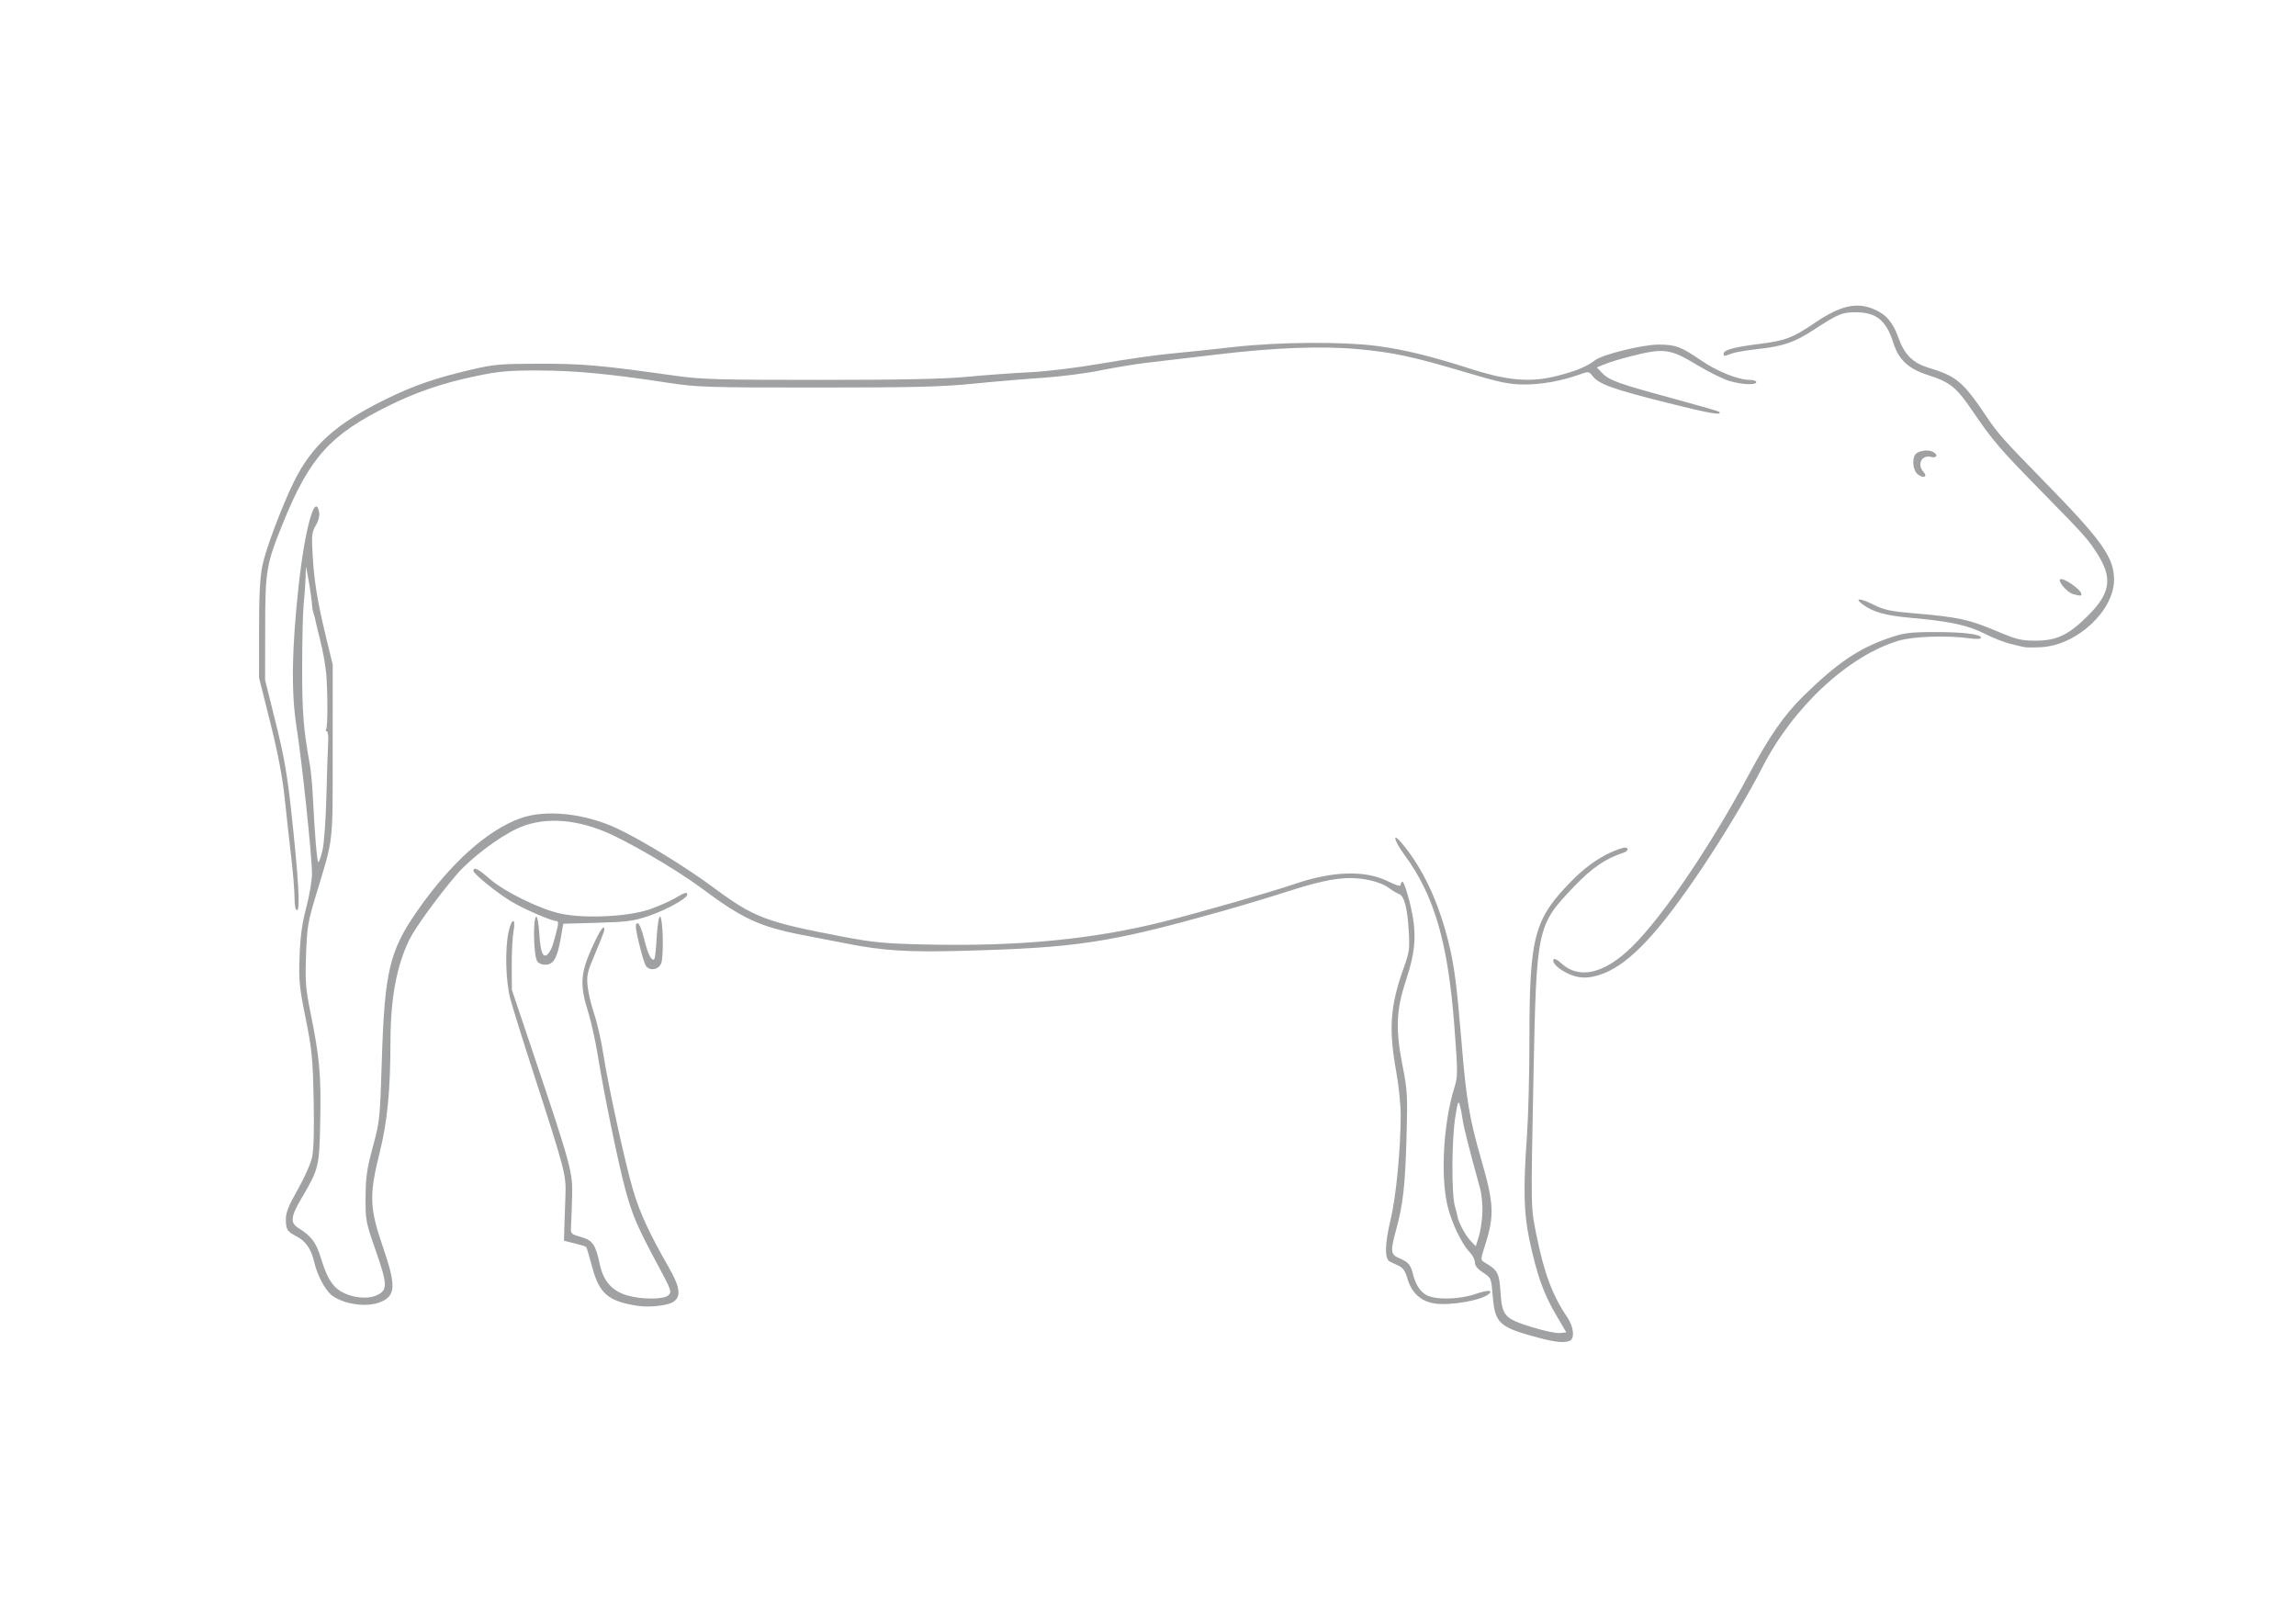
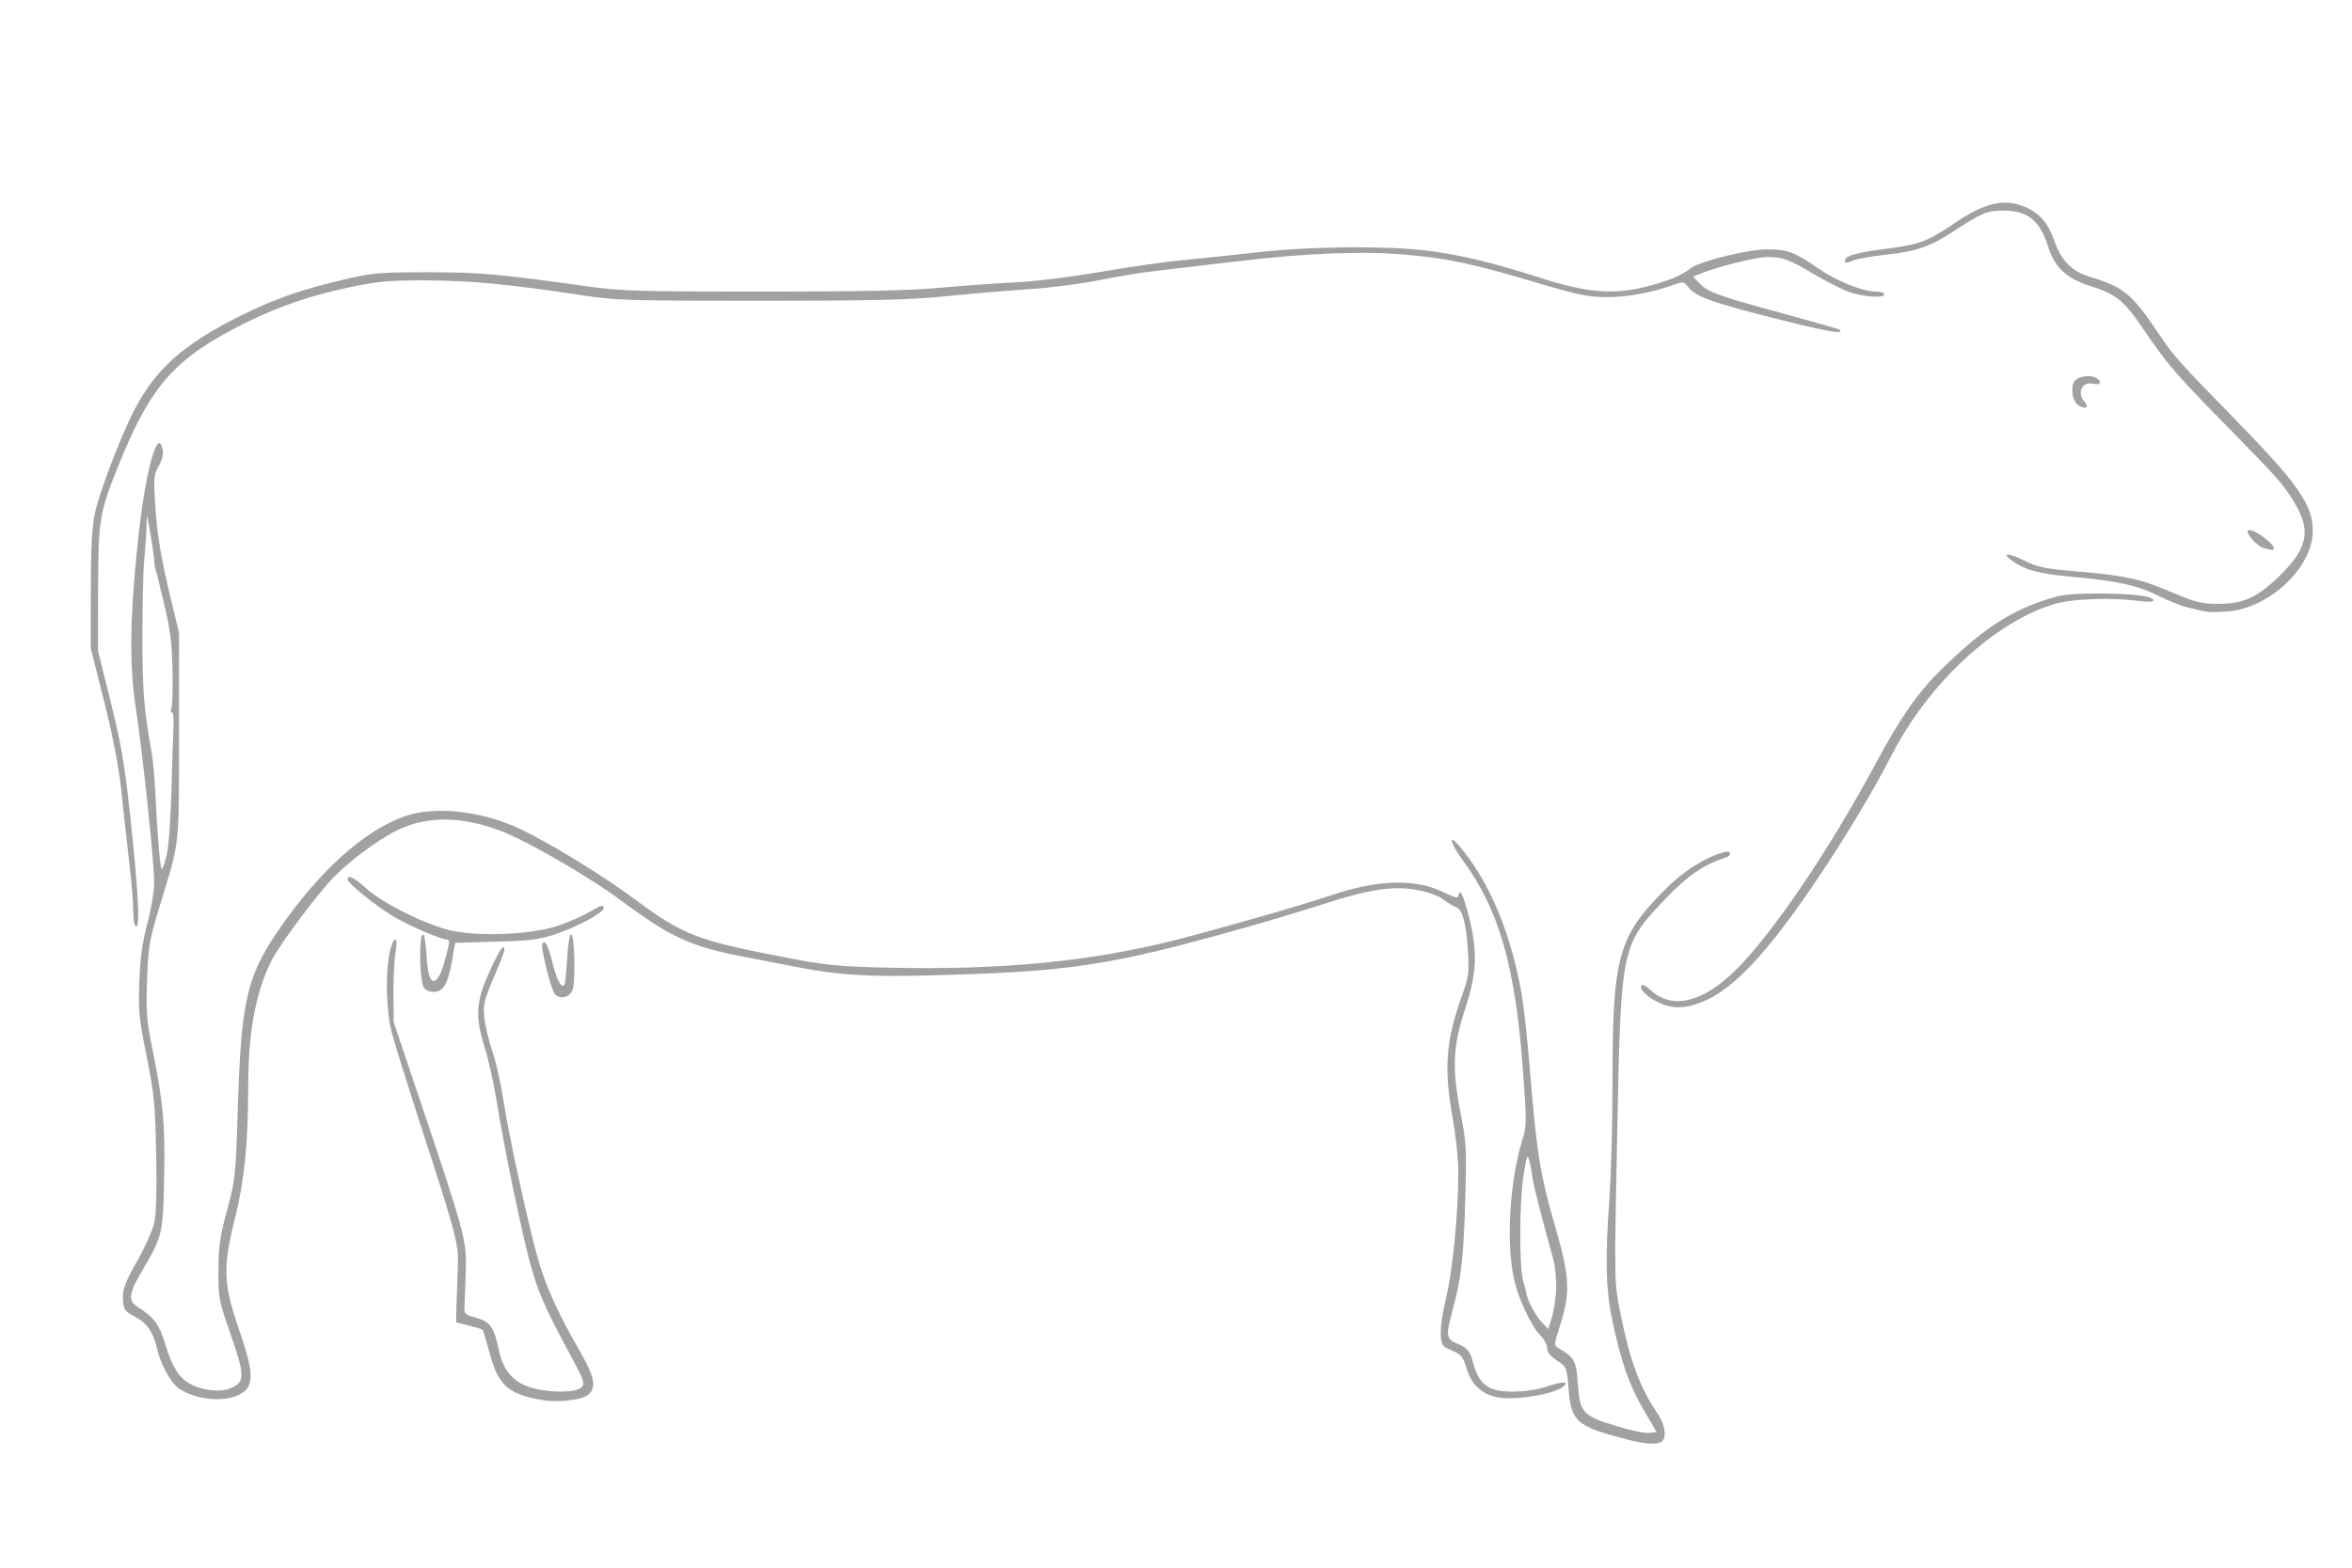
- <svg xmlns="http://www.w3.org/2000/svg" width="1052.362" height="744.094" id="svg2" version="1.1">
+ <svg xmlns="http://www.w3.org/2000/svg" width="150" height="100" id="svg2" version="1.1">
  <defs id="defs4" />
-   <g id="layer1" transform="translate(0,-308.2677)">
-     <path style="fill:#a0a1a2;fill-opacity:1" d="m 705.5,921.4 c -18.358,-4.858 -20.262,-6.565 -21.301,-19.087 -0.694,-8.374 -0.728,-8.456 -4.449,-10.861 -2.534,-1.638 -3.75,-3.166 -3.75,-4.711 0,-1.258 -1.091,-3.378 -2.425,-4.712 -3.557,-3.557 -8.38,-13.7 -10.156,-21.358 -3.232,-13.935 -1.79,-38.099 3.228,-54.116 1.551,-4.949 1.55,-6.804 -0.005,-27.5 -2.912,-38.745 -9.188,-60.406 -22.885,-78.984 -4.984,-6.76 -5.843,-10.926 -1.075,-5.209 9.447,11.326 16.609,26.539 21.185,45 2.74,11.053 3.796,19.202 6.143,47.381 2.092,25.119 3.625,34.163 8.843,52.164 5.91,20.389 6.171,25.893 1.866,39.35 -2.149,6.719 -2.157,6.923 -0.318,8 6.052,3.543 6.733,4.791 7.325,13.422 0.767,11.191 1.79,12.352 14.304,16.24 5.443,1.691 11.244,2.933 12.89,2.759 l 2.992,-0.316 -4.977,-8.5 c -5.507,-9.406 -8.609,-18.23 -11.951,-34 -2.574,-12.145 -2.843,-23.486 -1.126,-47.483 0.629,-8.791 1.145,-28.366 1.146,-43.5 0.005,-48.407 2.014,-55.886 19.864,-73.936 7.17,-7.25 15.288,-12.422 22.883,-14.577 2.664,-0.756 3.141,1.27 0.5,2.126 -8.385,2.718 -14.57,6.953 -22.89,15.673 -16.957,17.772 -17.121,18.542 -18.49,86.697 -1.228,61.157 -1.247,60.079 1.265,72.5 3.638,17.984 7.393,28.026 14.262,38.134 2.948,4.339 3.468,9.82 1.021,10.759 -2.58,0.99 -6.495,0.609 -13.918,-1.356 z m -26.061,-57.037 c 0.176,-3.575 -0.3,-8.75 -1.059,-11.5 -4.892,-17.734 -7.612,-28.462 -7.995,-31.532 -0.243,-1.943 -0.802,-4.868 -1.244,-6.5 -0.69,-2.551 -0.991,-1.773 -2.142,5.532 -1.626,10.314 -1.738,34.985 -0.184,40.5 0.62,2.2 1.16,4.329 1.199,4.732 0.231,2.341 3.544,8.664 5.786,11.039 l 2.614,2.771 1.352,-4.271 c 0.744,-2.349 1.496,-7.196 1.672,-10.771 z M 292.5,906.721 c -13.743,-2.08 -17.787,-5.519 -21.105,-17.941 -1.274,-4.769 -2.505,-8.861 -2.737,-9.093 -0.232,-0.232 -2.612,-0.962 -5.29,-1.623 l -4.868,-1.201 0.176,-6.5 c 0.097,-3.575 0.32,-10.1 0.496,-14.5 0.365,-9.109 -0.231,-11.375 -14.87,-56.5 -4.728,-14.575 -9.423,-29.65 -10.432,-33.5 -2.088,-7.964 -2.467,-22.617 -0.787,-30.451 1.413,-6.587 3.473,-6.858 2.281,-0.299 -0.475,2.612 -0.838,9.7 -0.807,15.75 l 0.057,11 9.587,28.5 c 17.649,52.468 18.341,55.019 18.026,66.5 -0.151,5.5 -0.376,11.555 -0.5,13.455 -0.217,3.321 -0.042,3.507 4.529,4.81 5.418,1.544 6.697,3.395 8.666,12.549 1.647,7.658 5.572,12.162 12.354,14.176 6.899,2.049 17.089,2.003 19.179,-0.086 1.463,-1.463 1.116,-2.493 -4.129,-12.25 -10.319,-19.198 -12.423,-24.057 -15.778,-36.43 -3.135,-11.563 -9.848,-44.226 -12.48,-60.723 -1.097,-6.875 -3.136,-16.095 -4.531,-20.488 -3.815,-12.013 -3.483,-17.655 1.714,-29.125 3.822,-8.436 5.75,-11.245 5.75,-8.378 0,0.555 -1.856,5.354 -4.125,10.665 -3.704,8.671 -4.065,10.225 -3.534,15.241 0.325,3.072 1.684,8.786 3.019,12.698 1.335,3.912 3.186,12.012 4.114,18 2.31,14.911 9.885,49.63 13.61,62.386 3.049,10.439 7.558,20.237 16.327,35.478 5.342,9.285 5.924,13.603 2.166,16.065 -2.524,1.654 -10.903,2.601 -16.077,1.817 z m -134.331,-1.844 c -2.382,-0.743 -5.241,-2.175 -6.354,-3.182 -3.119,-2.822 -6.466,-9.289 -7.8,-15.071 -1.401,-6.072 -3.902,-9.641 -8.353,-11.921 -4.074,-2.087 -4.628,-3.014 -4.646,-7.776 -0.011,-2.949 1.352,-6.331 5.444,-13.5 3.003,-5.261 5.972,-11.96 6.598,-14.887 0.738,-3.451 0.983,-12.769 0.696,-26.5 -0.394,-18.846 -0.798,-22.94 -3.677,-37.178 -2.907,-14.382 -3.187,-17.264 -2.763,-28.5 0.344,-9.119 1.177,-15.141 3.078,-22.262 1.434,-5.369 2.606,-12.344 2.604,-15.5 -0.003,-7.959 -4.532,-50.904 -7.09,-67.237 -2.498,-15.952 -2.189,-35.827 1.012,-65 2.85,-25.972 7.554,-42.76 9.35,-33.366 0.311,1.628 -0.274,3.952 -1.531,6.083 -1.832,3.104 -1.972,4.515 -1.405,14.116 0.706,11.95 2.264,21.284 6.369,38.167 l 2.797,11.5 -0.014,39.5 c -0.015,43.606 0.479,39.276 -7.474,65.5 -3.898,12.855 -4.286,15.145 -4.736,28 -0.43,12.275 -0.178,15.54 2.049,26.5 4.138,20.367 4.887,28.612 4.468,49.237 -0.435,21.459 -0.617,22.219 -8.482,35.595 -5.082,8.643 -5.399,11.447 -1.562,13.826 5.965,3.699 8.176,6.638 10.336,13.743 2.726,8.966 5.112,12.927 9.265,15.377 4.766,2.812 11.727,3.632 15.929,1.877 5.478,-2.289 5.478,-4.757 7.2e-4,-20.454 -4.622,-13.246 -4.779,-14.068 -4.715,-24.702 0.055,-9.16 0.611,-13.007 3.325,-23 3.152,-11.605 3.287,-12.906 4.113,-39.5 1.267,-40.821 3.506,-50.318 16.144,-68.5 15.314,-22.031 32.304,-37.276 47.549,-42.666 11.488,-4.061 29.099,-2.223 43.807,4.572 11.148,5.151 31.624,17.672 44.496,27.211 18.565,13.757 23.95,15.809 59.019,22.486 14.272,2.718 19.362,3.204 37.981,3.63 42.938,0.983 77.24,-2.337 110,-10.648 16.508,-4.188 49.06,-13.538 59,-16.946 17.853,-6.122 32.647,-6.576 43.25,-1.327 4.023,1.991 5.75,2.447 5.75,1.517 0,-0.731 0.4,-1.329 0.888,-1.329 0.488,0 1.927,4.162 3.197,9.25 3.407,13.651 3.045,21.615 -1.628,35.809 -4.598,13.965 -4.911,22.495 -1.466,39.941 2.079,10.53 2.22,13.272 1.674,32.5 -0.623,21.945 -1.575,30.339 -4.757,41.98 -2.712,9.921 -2.555,11.352 1.422,13.013 4.036,1.686 5.288,3.095 6.23,7.012 1.225,5.088 3.349,8.396 6.407,9.977 4.242,2.194 14.843,1.939 22.181,-0.533 5.742,-1.934 8.372,-1.964 6.285,-0.07 -3.1,2.812 -16.814,5.328 -24.27,4.451 -6.646,-0.781 -11.197,-4.806 -13.093,-11.58 -0.904,-3.23 -2.021,-4.869 -3.918,-5.75 -1.459,-0.678 -3.328,-1.564 -4.153,-1.969 -2.429,-1.192 -2.294,-8.043 0.377,-19.182 C 639.904,856.672 642,834.879 642,819.141 c 0,-4.636 -0.917,-13.521 -2.038,-19.745 -3.581,-19.89 -2.808,-30.244 3.586,-48.033 2.414,-6.715 2.639,-8.442 2.147,-16.5 -0.649,-10.643 -2.077,-16.046 -4.462,-16.885 -0.954,-0.335 -3.205,-1.697 -5.002,-3.025 -1.97,-1.456 -5.995,-2.902 -10.132,-3.642 -9.143,-1.634 -18.201,-0.25 -35.93,5.487 -7.519,2.433 -20.87,6.451 -29.67,8.929 -52.326,14.732 -66.849,16.93 -121.03,18.319 -23.319,0.598 -34.844,-0.133 -50.47,-3.2 -4.125,-0.81 -13.457,-2.616 -20.738,-4.015 -20.055,-3.853 -27.79,-7.429 -47.01,-21.732 -11.262,-8.381 -33.969,-21.619 -44.29,-25.819 -14.91,-6.068 -28.891,-6.495 -40.073,-1.225 -8.678,4.09 -21.305,13.679 -27.486,20.874 -8.381,9.755 -19.118,24.514 -21.746,29.894 -5.897,12.07 -8.644,26.907 -8.687,46.921 -0.049,22.672 -1.436,36.73 -5.042,51.119 -4.739,18.909 -4.528,25.119 1.441,42.446 6.243,18.125 6.079,22.715 -0.917,25.639 -4.175,1.745 -10.556,1.717 -16.283,-0.07 z M 147.838,697.801 c 0.711,-3.059 1.509,-14.196 1.773,-24.75 0.264,-10.554 0.621,-21.551 0.793,-24.439 0.172,-2.888 -0.1,-5.25 -0.605,-5.25 -0.504,0 -0.645,-0.44 -0.313,-0.978 0.78,-1.262 0.761,-17.621 -0.03,-26.022 -0.336,-3.575 -1.526,-10.1 -2.643,-14.5 -1.117,-4.4 -2.145,-8.675 -2.284,-9.5 -0.139,-0.825 -0.502,-2.175 -0.807,-3 -0.305,-0.825 -0.583,-2.175 -0.617,-3 -0.1,-2.417 -1.132,-9.597 -2.043,-14.22 l -0.844,-4.28 -0.181,5.5 c -0.099,3.025 -0.486,8.425 -0.86,12 -0.373,3.575 -0.679,16.625 -0.679,29 0,20.849 0.56,27.883 3.541,44.5 0.493,2.75 1.107,9.275 1.364,14.5 0.878,17.871 1.896,30 2.519,30 0.342,0 1.204,-2.503 1.915,-5.561 z m 570.187,56.311 c -4.411,-2.256 -7.02,-5.089 -5.805,-6.303 0.357,-0.357 1.868,0.481 3.357,1.862 8.232,7.633 19.898,4.871 32.655,-7.732 14.006,-13.838 35.719,-45.874 53.354,-78.721 9.582,-17.848 16.173,-27.324 25.07,-36.046 15.245,-14.944 25.186,-21.708 38.844,-26.428 7.018,-2.426 9.534,-2.772 20.5,-2.824 13.407,-0.063 22,0.943 22,2.575 0,0.654 -2.032,0.737 -5.75,0.236 -9.951,-1.34 -25.238,-0.821 -31.75,1.078 -23.097,6.736 -48.602,30.39 -62.841,58.282 -6.437,12.608 -17.629,31.284 -27.946,46.634 -19.337,28.77 -32.504,42.824 -44.575,47.582 -6.735,2.655 -11.65,2.598 -17.112,-0.196 z m -421.813,-3 c -0.996,-1.206 -3.376,-9.779 -4.58,-16.5 -0.397,-2.216 -0.193,-3.248 0.643,-3.243 0.689,0.004 1.974,3.112 2.936,7.1 1.677,6.953 3.474,10.537 4.682,9.338 0.334,-0.332 0.833,-4.848 1.107,-10.036 0.281,-5.296 0.939,-9.43 1.5,-9.426 1.362,0.01 1.833,18.012 0.559,21.362 -1.099,2.891 -4.964,3.684 -6.847,1.405 z m -50.074,-2.5 c -1.671,-3.138 -1.897,-20.25 -0.267,-20.25 0.479,0 1.081,3.617 1.337,8.037 0.515,8.892 1.984,11.741 4.38,8.494 1.332,-1.805 2.128,-4.171 3.965,-11.781 0.442,-1.829 0.266,-2.75 -0.524,-2.75 -2.151,0 -14.32,-5.233 -20.248,-8.708 C 228.177,717.784 217,708.777 217,707.326 c 0,-1.975 2.324,-0.834 7.339,3.604 6.697,5.927 23.176,14.011 32.708,16.047 10.997,2.349 30.921,1.383 40.633,-1.969 3.949,-1.363 9.163,-3.641 11.588,-5.062 4.758,-2.788 5.733,-3.075 5.733,-1.688 0,1.697 -9.519,6.975 -17.5,9.703 -7.016,2.398 -9.926,2.79 -23.668,3.185 l -15.668,0.451 -1.139,6.543 c -1.598,9.175 -3.347,12.222 -7.016,12.222 -1.777,0 -3.308,-0.692 -3.871,-1.75 z M 135,719.724 c 0,-3.101 -0.665,-11.313 -1.478,-18.25 -0.813,-6.937 -2.166,-19.158 -3.006,-27.158 -1.058,-10.07 -3.106,-20.839 -6.655,-35 l -5.127,-20.454 0.003,-22 c 0.002,-15.843 0.433,-24.099 1.539,-29.5 1.498,-7.32 8.89,-26.994 14.276,-37.995 8.347,-17.051 19.62,-27.15 42.949,-38.477 12.561,-6.099 22.098,-9.374 38.5,-13.224 10.457,-2.454 13.314,-2.7 31.5,-2.715 19.817,-0.016 27.777,0.69 61.764,5.473 12.207,1.718 19.728,1.937 66.5,1.934 38.058,-0.002 56.911,-0.401 67.736,-1.433 8.25,-0.787 21.075,-1.719 28.5,-2.071 7.957,-0.378 21.507,-2.03 33,-4.025 10.725,-1.861 24.9,-3.886 31.5,-4.5 6.6,-0.614 19.649,-1.983 28.999,-3.042 20.616,-2.336 50.147,-2.533 65.876,-0.44 12.423,1.653 24.496,4.616 43.125,10.583 16.627,5.325 27.21,6.172 39.088,3.127 8.82,-2.261 13.692,-4.264 17.412,-7.16 3.478,-2.707 22.059,-7.266 29.428,-7.221 7.56,0.047 10.269,1.062 19.123,7.168 7.326,5.052 17.185,9.017 22.417,9.017 1.667,0 3.032,0.45 3.032,1 0,1.478 -6.46,1.214 -12.346,-0.505 -2.835,-0.828 -9.627,-4.203 -15.095,-7.5 -12.093,-7.292 -14.898,-7.656 -29.9,-3.879 -4.313,1.086 -9.624,2.687 -11.803,3.559 l -3.961,1.585 2.174,2.314 c 3.381,3.599 7.077,4.966 31.036,11.478 12.295,3.342 22.551,6.272 22.792,6.512 1.911,1.911 -3.921,0.916 -23.609,-4.028 -24.807,-6.229 -31.381,-8.568 -34.214,-12.169 -1.812,-2.303 -1.95,-2.321 -6.213,-0.802 -8.311,2.96 -17.271,4.566 -25.316,4.536 -6.857,-0.025 -10.951,-0.882 -26.96,-5.641 -23.892,-7.102 -32.922,-9.046 -48.954,-10.537 -16.704,-1.554 -38.576,-0.722 -65.13,2.476 -11.55,1.391 -25.5,3.033 -31,3.649 -5.5,0.616 -15.4,2.227 -22,3.581 -6.6,1.353 -18.525,2.89 -26.5,3.415 -7.975,0.525 -22.375,1.742 -32,2.706 -14.296,1.431 -27.388,1.751 -71.5,1.752 -50.716,3.7e-4 -54.882,-0.134 -68.5,-2.214 -26.592,-4.062 -42.355,-5.556 -59,-5.594 -14.104,-0.032 -18.33,0.347 -29.102,2.612 -15.061,3.166 -27.044,7.255 -39.898,13.615 -26.627,13.173 -36.008,23.542 -48.058,53.118 -7.946,19.501 -8.363,21.933 -8.405,48.965 l -0.036,23.5 4.853,19.5 c 3.89,15.633 5.335,23.962 7.283,42 3.184,29.48 4.011,44 2.506,44 -0.72,0 -1.141,-2.08 -1.141,-5.638 z M 927.5,604.775 c -1.1,-0.263 -4.025,-0.968 -6.5,-1.568 -2.475,-0.6 -7.567,-2.638 -11.316,-4.528 -7.766,-3.917 -15.862,-5.664 -33.588,-7.249 -12.079,-1.08 -17.788,-2.69 -22.595,-6.373 -3.726,-2.854 -0.859,-2.713 5.084,0.249 5.046,2.516 7.822,3.108 18.914,4.04 19.564,1.642 24.98,2.794 37,7.871 9.795,4.137 11.821,4.646 18.5,4.646 9.715,0 15.189,-2.62 24.107,-11.538 10.031,-10.031 11.202,-16.845 4.713,-27.426 -4.363,-7.114 -5.931,-8.885 -25.714,-29.036 -19.705,-20.072 -22.699,-23.558 -32.071,-37.345 -7.365,-10.836 -10.248,-13.152 -20.39,-16.386 -8.969,-2.86 -13.447,-7.055 -15.908,-14.908 -3.175,-10.126 -7.819,-13.861 -17.236,-13.861 -6.164,0 -8.053,0.79 -19.051,7.97 -9.009,5.881 -14.117,7.635 -25.949,8.911 -4.95,0.534 -10.267,1.454 -11.815,2.045 -3.468,1.324 -3.685,1.327 -3.685,0.05 0,-1.685 4.817,-3.012 15.962,-4.398 12.288,-1.528 15.696,-2.806 25.742,-9.652 11.637,-7.931 19.128,-9.693 27.078,-6.373 5.674,2.37 8.861,6.059 11.367,13.156 2.681,7.595 6.602,11.533 13.587,13.647 13.012,3.938 15.974,6.408 26.56,22.144 5.548,8.248 7.558,10.507 27.226,30.614 25.875,26.451 31.422,34.28 31.446,44.386 0.035,14.143 -16.759,29.89 -33.02,30.964 -3.546,0.234 -7.348,0.211 -8.448,-0.052 z m 22.59,-24.286 c -2.537,-0.71 -6.88,-5.67 -5.859,-6.691 1.204,-1.204 9.769,4.704 9.769,6.739 0,0.924 -0.455,0.919 -3.91,-0.048 z m -70.927,-54.725 c -2.193,-1.536 -2.966,-6.591 -1.388,-9.072 1.168,-1.836 5.823,-2.614 8.16,-1.364 2.557,1.368 1.872,3.059 -0.941,2.323 -4.153,-1.086 -6.446,3.45 -3.429,6.784 2.074,2.292 0.341,3.251 -2.402,1.33 z" id="path3068" />
+   <g id="layer1" transform="translate(0,-952.3622)">
+     <path style="fill:#a0a1a2;fill-opacity:1" d="m 103.586,1044.137 c -3.06,-0.81 -3.377,-1.094 -3.55,-3.181 -0.116,-1.396 -0.121,-1.409 -0.742,-1.81 -0.422,-0.273 -0.625,-0.528 -0.625,-0.785 0,-0.21 -0.182,-0.563 -0.404,-0.785 -0.593,-0.593 -1.397,-2.283 -1.693,-3.56 -0.539,-2.322 -0.298,-6.35 0.538,-9.02 0.258,-0.825 0.258,-1.134 -6.72e-4,-4.583 -0.485,-6.458 -1.531,-10.068 -3.814,-13.164 -0.831,-1.127 -0.974,-1.821 -0.179,-0.868 1.574,1.888 2.768,4.423 3.531,7.5 0.457,1.842 0.633,3.2 1.024,7.897 0.349,4.186 0.604,5.694 1.474,8.694 0.985,3.398 1.029,4.316 0.311,6.558 -0.358,1.12 -0.36,1.154 -0.053,1.333 1.009,0.59 1.122,0.798 1.221,2.237 0.128,1.865 0.298,2.059 2.384,2.707 0.907,0.282 1.874,0.489 2.148,0.46 l 0.499,-0.052 -0.829,-1.417 c -0.918,-1.568 -1.435,-3.038 -1.992,-5.667 -0.429,-2.024 -0.474,-3.914 -0.188,-7.914 0.105,-1.465 0.191,-4.728 0.191,-7.25 6.7e-4,-8.068 0.336,-9.315 3.311,-12.323 1.195,-1.208 2.548,-2.07 3.814,-2.43 0.444,-0.126 0.523,0.212 0.083,0.354 -1.398,0.453 -2.428,1.159 -3.815,2.612 -2.826,2.962 -2.854,3.09 -3.082,14.45 -0.205,10.193 -0.208,10.013 0.211,12.084 0.606,2.997 1.232,4.671 2.377,6.356 0.491,0.723 0.578,1.637 0.17,1.793 -0.43,0.165 -1.083,0.101 -2.32,-0.226 z m -4.344,-9.506 c 0.029,-0.596 -0.05,-1.458 -0.176,-1.917 -0.815,-2.956 -1.269,-4.744 -1.333,-5.255 -0.04,-0.324 -0.134,-0.811 -0.207,-1.083 -0.115,-0.425 -0.165,-0.296 -0.357,0.922 -0.271,1.719 -0.29,5.831 -0.031,6.75 0.103,0.367 0.193,0.722 0.2,0.789 0.038,0.39 0.591,1.444 0.964,1.84 l 0.436,0.462 0.225,-0.712 c 0.124,-0.392 0.249,-1.199 0.279,-1.795 z m -64.491,7.06 c -2.291,-0.347 -2.965,-0.92 -3.517,-2.99 -0.212,-0.795 -0.418,-1.477 -0.456,-1.516 -0.039,-0.039 -0.435,-0.16 -0.882,-0.271 l -0.811,-0.2 0.029,-1.083 c 0.016,-0.596 0.053,-1.683 0.083,-2.417 0.061,-1.518 -0.038,-1.896 -2.478,-9.417 -0.788,-2.429 -1.57,-4.942 -1.739,-5.583 -0.348,-1.327 -0.411,-3.769 -0.131,-5.075 0.235,-1.098 0.579,-1.143 0.38,-0.05 -0.079,0.435 -0.14,1.617 -0.134,2.625 l 0.009,1.833 1.598,4.75 c 2.942,8.745 3.057,9.17 3.004,11.084 -0.025,0.917 -0.063,1.926 -0.083,2.243 -0.036,0.553 -0.007,0.585 0.755,0.801 0.903,0.257 1.116,0.566 1.444,2.091 0.275,1.276 0.929,2.027 2.059,2.363 1.15,0.341 2.848,0.334 3.196,-0.014 0.244,-0.244 0.186,-0.416 -0.688,-2.042 -1.72,-3.2 -2.071,-4.01 -2.63,-6.072 -0.523,-1.927 -1.641,-7.371 -2.08,-10.121 -0.183,-1.146 -0.523,-2.683 -0.755,-3.415 -0.636,-2.002 -0.58,-2.943 0.286,-4.854 0.637,-1.406 0.958,-1.874 0.958,-1.396 0,0.092 -0.309,0.892 -0.688,1.778 -0.617,1.445 -0.677,1.704 -0.589,2.54 0.054,0.512 0.281,1.464 0.503,2.116 0.223,0.652 0.531,2.002 0.686,3 0.385,2.485 1.647,8.272 2.268,10.398 0.508,1.74 1.26,3.373 2.721,5.913 0.89,1.547 0.987,2.267 0.361,2.678 -0.421,0.276 -1.817,0.433 -2.68,0.303 z m -22.389,-0.307 c -0.397,-0.124 -0.874,-0.362 -1.059,-0.53 -0.52,-0.47 -1.078,-1.548 -1.3,-2.512 -0.234,-1.012 -0.65,-1.607 -1.392,-1.987 -0.679,-0.348 -0.771,-0.502 -0.774,-1.296 -0.002,-0.492 0.225,-1.055 0.907,-2.25 0.5,-0.877 0.995,-1.993 1.1,-2.481 0.123,-0.575 0.164,-2.128 0.116,-4.417 -0.066,-3.141 -0.133,-3.823 -0.613,-6.196 -0.485,-2.397 -0.531,-2.877 -0.46,-4.75 0.057,-1.52 0.196,-2.523 0.513,-3.711 0.239,-0.895 0.434,-2.058 0.434,-2.583 -4.97e-4,-1.327 -0.755,-8.484 -1.182,-11.206 -0.416,-2.659 -0.365,-5.971 0.169,-10.834 0.475,-4.329 1.259,-7.127 1.558,-5.561 0.052,0.271 -0.046,0.659 -0.255,1.014 -0.305,0.517 -0.329,0.753 -0.234,2.353 0.118,1.992 0.377,3.547 1.062,6.361 l 0.466,1.917 -0.002,6.583 c -0.003,7.268 0.08,6.546 -1.246,10.917 -0.65,2.142 -0.714,2.524 -0.789,4.667 -0.072,2.046 -0.03,2.59 0.342,4.417 0.69,3.394 0.814,4.769 0.745,8.206 -0.073,3.576 -0.103,3.703 -1.414,5.933 -0.847,1.44 -0.9,1.908 -0.26,2.304 0.994,0.616 1.363,1.106 1.723,2.291 0.454,1.494 0.852,2.155 1.544,2.563 0.794,0.469 1.955,0.605 2.655,0.313 0.913,-0.381 0.913,-0.793 1.21e-4,-3.409 -0.77,-2.208 -0.796,-2.345 -0.786,-4.117 0.009,-1.527 0.102,-2.168 0.554,-3.833 0.525,-1.934 0.548,-2.151 0.685,-6.583 0.211,-6.803 0.584,-8.386 2.691,-11.417 2.552,-3.672 5.384,-6.213 7.925,-7.111 1.915,-0.677 4.85,-0.37 7.301,0.762 1.858,0.859 5.271,2.946 7.416,4.535 3.094,2.293 3.992,2.635 9.837,3.748 2.379,0.453 3.227,0.534 6.33,0.605 7.156,0.164 12.874,-0.39 18.334,-1.775 2.751,-0.698 8.177,-2.256 9.833,-2.824 2.975,-1.02 5.441,-1.096 7.208,-0.221 0.67,0.332 0.958,0.408 0.958,0.253 0,-0.122 0.067,-0.222 0.148,-0.222 0.081,0 0.321,0.694 0.533,1.542 0.568,2.275 0.508,3.603 -0.271,5.968 -0.766,2.328 -0.818,3.749 -0.244,6.657 0.346,1.755 0.37,2.212 0.279,5.417 -0.104,3.658 -0.262,5.057 -0.793,6.997 -0.452,1.653 -0.426,1.892 0.237,2.169 0.673,0.281 0.881,0.516 1.038,1.169 0.204,0.848 0.558,1.399 1.068,1.663 0.707,0.366 2.474,0.323 3.697,-0.089 0.957,-0.322 1.395,-0.327 1.048,-0.011 -0.517,0.469 -2.802,0.888 -4.045,0.742 -1.108,-0.13 -1.866,-0.801 -2.182,-1.93 -0.151,-0.538 -0.337,-0.811 -0.653,-0.958 -0.243,-0.113 -0.555,-0.261 -0.692,-0.328 -0.405,-0.199 -0.382,-1.341 0.063,-3.197 0.421,-1.757 0.771,-5.389 0.771,-8.012 0,-0.773 -0.153,-2.253 -0.34,-3.291 -0.597,-3.315 -0.468,-5.041 0.598,-8.006 0.402,-1.119 0.44,-1.407 0.358,-2.75 -0.108,-1.774 -0.346,-2.674 -0.744,-2.814 -0.159,-0.056 -0.534,-0.283 -0.834,-0.504 -0.328,-0.243 -0.999,-0.484 -1.689,-0.607 -1.524,-0.272 -3.034,-0.042 -5.988,0.915 -1.253,0.406 -3.478,1.075 -4.945,1.488 -8.721,2.455 -11.142,2.822 -20.172,3.053 -3.886,0.1 -5.807,-0.022 -8.412,-0.533 -0.688,-0.135 -2.243,-0.436 -3.456,-0.669 -3.342,-0.642 -4.632,-1.238 -7.835,-3.622 -1.877,-1.397 -5.662,-3.603 -7.382,-4.303 -2.485,-1.011 -4.815,-1.083 -6.679,-0.204 -1.446,0.682 -3.551,2.28 -4.581,3.479 -1.397,1.626 -3.186,4.086 -3.624,4.982 -0.983,2.012 -1.441,4.484 -1.448,7.82 -0.008,3.779 -0.239,6.122 -0.84,8.52 -0.79,3.152 -0.755,4.187 0.24,7.074 1.041,3.021 1.013,3.786 -0.153,4.273 -0.696,0.291 -1.759,0.286 -2.714,-0.011 z m -1.722,-34.513 c 0.119,-0.51 0.252,-2.366 0.295,-4.125 0.044,-1.759 0.103,-3.592 0.132,-4.073 0.029,-0.481 -0.017,-0.875 -0.101,-0.875 -0.084,0 -0.108,-0.073 -0.052,-0.163 0.13,-0.21 0.127,-2.937 -0.005,-4.337 -0.056,-0.596 -0.254,-1.683 -0.441,-2.417 -0.186,-0.733 -0.357,-1.446 -0.381,-1.583 -0.023,-0.138 -0.084,-0.362 -0.135,-0.5 -0.051,-0.138 -0.097,-0.362 -0.103,-0.5 -0.017,-0.403 -0.189,-1.6 -0.34,-2.37 l -0.141,-0.713 -0.03,0.917 c -0.017,0.504 -0.081,1.404 -0.143,2 -0.062,0.596 -0.113,2.771 -0.113,4.833 0,3.475 0.093,4.647 0.59,7.417 0.082,0.458 0.184,1.546 0.227,2.417 0.146,2.979 0.316,5 0.42,5 0.057,0 0.201,-0.417 0.319,-0.927 z m 95.033,9.385 c -0.735,-0.376 -1.17,-0.848 -0.968,-1.05 0.059,-0.06 0.311,0.08 0.56,0.31 1.372,1.272 3.316,0.812 5.443,-1.289 2.334,-2.306 5.953,-7.646 8.893,-13.12 1.597,-2.975 2.696,-4.554 4.178,-6.008 2.541,-2.491 4.198,-3.618 6.474,-4.405 1.17,-0.404 1.589,-0.462 3.417,-0.471 2.235,-0.011 3.667,0.157 3.667,0.429 0,0.109 -0.339,0.123 -0.958,0.039 -1.659,-0.223 -4.206,-0.137 -5.292,0.18 -3.85,1.123 -8.1,5.065 -10.474,9.714 -1.073,2.101 -2.938,5.214 -4.658,7.773 -3.223,4.795 -5.417,7.137 -7.429,7.931 -1.122,0.442 -1.942,0.433 -2.852,-0.033 z m -70.303,-0.5 c -0.166,-0.201 -0.563,-1.63 -0.763,-2.75 -0.066,-0.369 -0.032,-0.541 0.107,-0.54 0.115,0 0.329,0.519 0.489,1.183 0.279,1.159 0.579,1.756 0.78,1.556 0.056,-0.055 0.139,-0.808 0.185,-1.673 0.047,-0.883 0.156,-1.572 0.25,-1.571 0.227,0 0.305,3.002 0.093,3.56 -0.183,0.482 -0.827,0.614 -1.141,0.234 z m -8.346,-0.417 c -0.279,-0.523 -0.316,-3.375 -0.044,-3.375 0.08,0 0.18,0.603 0.223,1.339 0.086,1.482 0.331,1.957 0.73,1.416 0.222,-0.301 0.355,-0.695 0.661,-1.964 0.074,-0.305 0.044,-0.458 -0.087,-0.458 -0.359,0 -2.387,-0.872 -3.375,-1.451 -1.101,-0.645 -2.964,-2.146 -2.964,-2.388 0,-0.329 0.387,-0.139 1.223,0.601 1.116,0.988 3.863,2.335 5.451,2.675 1.833,0.392 5.154,0.231 6.772,-0.328 0.658,-0.227 1.527,-0.607 1.931,-0.844 0.793,-0.465 0.956,-0.513 0.956,-0.281 0,0.283 -1.586,1.163 -2.917,1.617 -1.169,0.4 -1.654,0.465 -3.945,0.531 l -2.611,0.075 -0.19,1.091 c -0.266,1.529 -0.558,2.037 -1.169,2.037 -0.296,0 -0.551,-0.115 -0.645,-0.292 z m -18.523,-4.815 c 0,-0.517 -0.111,-1.886 -0.246,-3.042 -0.135,-1.156 -0.361,-3.193 -0.501,-4.526 -0.176,-1.678 -0.518,-3.473 -1.109,-5.833 l -0.855,-3.409 4.972e-4,-3.667 c 3.36e-4,-2.641 0.072,-4.017 0.256,-4.917 0.25,-1.22 1.482,-4.499 2.379,-6.333 1.391,-2.842 3.27,-4.525 7.158,-6.413 2.094,-1.016 3.683,-1.562 6.417,-2.204 1.743,-0.409 2.219,-0.45 5.25,-0.452 3.303,-0.003 4.63,0.115 10.294,0.912 2.035,0.286 3.288,0.323 11.084,0.322 6.343,-3.4e-4 9.485,-0.067 11.29,-0.239 1.375,-0.131 3.513,-0.286 4.75,-0.345 1.326,-0.063 3.585,-0.338 5.5,-0.671 1.788,-0.31 4.15,-0.648 5.25,-0.75 1.1,-0.102 3.275,-0.33 4.833,-0.507 3.436,-0.389 8.358,-0.422 10.979,-0.073 2.071,0.276 4.083,0.769 7.188,1.764 2.771,0.888 4.535,1.029 6.515,0.521 1.47,-0.377 2.282,-0.711 2.902,-1.193 0.58,-0.451 3.677,-1.211 4.905,-1.203 1.26,0.008 1.711,0.177 3.187,1.195 1.221,0.842 2.864,1.503 3.736,1.503 0.278,0 0.505,0.075 0.505,0.167 0,0.246 -1.077,0.202 -2.058,-0.084 -0.472,-0.138 -1.605,-0.701 -2.516,-1.25 -2.016,-1.215 -2.483,-1.276 -4.983,-0.647 -0.719,0.181 -1.604,0.448 -1.967,0.593 l -0.66,0.264 0.362,0.386 c 0.564,0.6 1.18,0.828 5.173,1.913 2.049,0.557 3.759,1.045 3.799,1.085 0.319,0.319 -0.654,0.153 -3.935,-0.671 -4.135,-1.038 -5.23,-1.428 -5.702,-2.028 -0.302,-0.384 -0.325,-0.387 -1.036,-0.134 -1.385,0.493 -2.878,0.761 -4.219,0.756 -1.143,-0.004 -1.825,-0.147 -4.493,-0.94 -3.982,-1.184 -5.487,-1.508 -8.159,-1.756 -2.784,-0.259 -6.429,-0.12 -10.855,0.413 -1.925,0.232 -4.25,0.506 -5.167,0.608 -0.917,0.103 -2.567,0.371 -3.667,0.597 -1.1,0.226 -3.088,0.482 -4.417,0.569 -1.329,0.087 -3.729,0.29 -5.333,0.451 -2.383,0.238 -4.565,0.292 -11.917,0.292 -8.453,6e-5 -9.147,-0.022 -11.417,-0.369 -4.432,-0.677 -7.059,-0.926 -9.833,-0.932 -2.351,-0.005 -3.055,0.058 -4.85,0.435 -2.51,0.528 -4.507,1.209 -6.65,2.269 -4.438,2.196 -6.001,3.924 -8.01,8.853 -1.324,3.25 -1.394,3.655 -1.401,8.161 l -0.006,3.917 0.809,3.25 c 0.648,2.606 0.889,3.994 1.214,7 0.531,4.913 0.669,7.333 0.418,7.333 -0.12,0 -0.19,-0.347 -0.19,-0.94 z M 140.586,991.365 c -0.183,-0.044 -0.671,-0.161 -1.083,-0.261 -0.412,-0.1 -1.261,-0.44 -1.886,-0.755 -1.294,-0.653 -2.644,-0.944 -5.598,-1.208 -2.013,-0.18 -2.965,-0.448 -3.766,-1.062 -0.621,-0.476 -0.143,-0.452 0.847,0.042 0.841,0.419 1.304,0.518 3.152,0.673 3.261,0.274 4.163,0.466 6.167,1.312 1.633,0.69 1.97,0.774 3.083,0.774 1.619,0 2.531,-0.437 4.018,-1.923 1.672,-1.672 1.867,-2.808 0.785,-4.571 -0.727,-1.186 -0.988,-1.481 -4.286,-4.839 -3.284,-3.345 -3.783,-3.926 -5.345,-6.224 -1.228,-1.806 -1.708,-2.192 -3.398,-2.731 -1.495,-0.477 -2.241,-1.176 -2.651,-2.485 -0.529,-1.688 -1.303,-2.31 -2.873,-2.31 -1.027,0 -1.342,0.132 -3.175,1.328 -1.502,0.98 -2.353,1.273 -4.325,1.485 -0.825,0.089 -1.711,0.242 -1.969,0.341 -0.578,0.221 -0.614,0.221 -0.614,0.008 0,-0.281 0.803,-0.502 2.66,-0.733 2.048,-0.255 2.616,-0.468 4.29,-1.609 1.94,-1.322 3.188,-1.616 4.513,-1.062 0.946,0.395 1.477,1.01 1.895,2.193 0.447,1.266 1.1,1.922 2.265,2.275 2.169,0.656 2.662,1.068 4.427,3.691 0.925,1.375 1.26,1.751 4.538,5.102 4.313,4.409 5.237,5.713 5.241,7.398 0.006,2.357 -2.793,4.982 -5.503,5.161 -0.591,0.039 -1.225,0.035 -1.408,-0.009 z m 3.765,-4.048 c -0.423,-0.118 -1.147,-0.945 -0.976,-1.115 0.201,-0.201 1.628,0.784 1.628,1.123 0,0.154 -0.076,0.153 -0.652,-0.008 z m -11.821,-9.121 c -0.365,-0.256 -0.494,-1.099 -0.231,-1.512 0.195,-0.306 0.971,-0.436 1.36,-0.227 0.426,0.228 0.312,0.51 -0.157,0.387 -0.692,-0.181 -1.074,0.575 -0.571,1.131 0.346,0.382 0.057,0.542 -0.4,0.222 z" id="path3068" />
  </g>
-   <g id="LAYER_EFO">
-     <g id="UBERON:0001013" style="fill:none">
-       <path id="path3052" d="m 156.809,320.787 c -0.01,-6.905 -0.253,-11.24 -0.89,-15.894 -0.507,-3.699 -0.933,-5.412 -2.821,-11.354 -3.901,-12.269 -6.672,-25.573 -8.05,-38.638 -0.555,-5.264 -0.769,-16.828 -0.394,-21.339 0.719,-8.661 2.675,-17.636 5.056,-23.189 1.442,-3.363 10.087,-10.184 23.966,-18.908 12.892,-8.104 30.559,-15.125 45.88,-18.234 14.191,-2.879 25.649,-2.911 53.795,-0.148 11.285,1.108 46.376,5.393 46.813,5.716 0.261,0.193 -4.049,4.846 -8.989,9.704 -8.654,8.511 -18.013,16.081 -27.938,22.599 -2.662,1.748 -9.442,5.931 -15.067,9.296 -32.711,19.567 -62.673,40.059 -83.406,57.046 -4.399,3.604 -5.347,4.653 -8.388,9.277 -6.608,10.049 -12.303,21.62 -17.836,36.239 l -1.72,4.546 -0.009,-6.719 0,0 z" style="fill-opacity:1;fill:none;stroke:none" />
-       <path id="path3056" d="m 712.989,427.007 c -6.932,-1.723 -15.758,-4.747 -22.31,-7.643 -12.445,-5.502 -29.689,-13.677 -38.341,-18.178 -13.072,-6.8 -22.115,-9.449 -35.698,-10.457 l -4.931,-0.366 1.808,-2.682 c 3.668,-5.44 11.213,-11.67 17.475,-14.431 5.325,-2.347 24.523,-5.662 35.784,-6.178 5.847,-0.268 8.15,-0.119 16.162,1.044 17.623,2.56 28.245,4.964 38.963,8.819 9.622,3.461 28.351,5.338 41.292,4.138 3.444,-0.319 6.319,-0.519 6.389,-0.444 0.265,0.282 -24.097,33.014 -26.157,35.144 -3.194,3.303 -8.23,6.996 -12.238,8.975 -6.738,3.328 -11.51,3.92 -18.197,2.258 l 0,0 z" style="fill:none;fill-opacity:1;stroke:none" />
-       <path id="path3060" d="m 641.312,256.052 c -18.697,-3.451 -40.693,-9.115 -66.429,-17.106 -4.616,-1.433 -10.08,-3.241 -12.143,-4.018 -13.909,-5.237 -34.485,-15.492 -48.036,-23.94 -7.681,-4.789 -12.975,-8.413 -24.017,-16.444 -8.901,-6.474 -27.095,-14.836 -36.697,-16.867 l -2.143,-0.453 1.97,-0.616 c 5.019,-1.568 15.66,-2.781 26.78,-3.053 l 8.393,-0.205 32.143,-4.765 c 31.25,-4.633 32.47,-4.786 43.929,-5.499 20.758,-1.292 28.988,-1.604 42.679,-1.621 l 13.393,-0.016 6.786,1.36 c 16.876,3.382 29.737,6.734 47.74,12.443 l 9.169,2.907 0.296,3.073 c 0.566,5.88 0.267,18.98 -0.582,25.573 -1.447,11.234 -3.868,21.584 -7.369,31.513 -1.092,3.096 -2.066,5.887 -2.164,6.2 -0.445,1.417 -10.573,6.535 -17.117,8.651 -6.391,2.066 -13.913,3.373 -16.579,2.881 l 0,0 z" style="fill:none;fill-opacity:1;stroke:none" />
+   <g id="LAYER_EFO" transform="translate(0,-644.0945)">
+     <g id="UBERON:0001013" style="fill:none" transform="matrix(0.1666692,0,0,0.1666692,-13.99944,633.6789)">
+       <path id="path3052" d="m 156.809,320.787 c -0.01,-6.905 -0.253,-11.24 -0.89,-15.894 -0.507,-3.699 -0.933,-5.412 -2.821,-11.354 -3.901,-12.269 -6.672,-25.573 -8.05,-38.638 -0.555,-5.264 -0.769,-16.828 -0.394,-21.339 0.719,-8.661 2.675,-17.636 5.056,-23.189 1.442,-3.363 10.087,-10.184 23.966,-18.908 12.892,-8.104 30.559,-15.125 45.88,-18.234 14.191,-2.879 25.649,-2.911 53.795,-0.148 11.285,1.108 46.376,5.393 46.813,5.716 0.261,0.193 -4.049,4.846 -8.989,9.704 -8.654,8.511 -18.013,16.081 -27.938,22.599 -2.662,1.748 -9.442,5.931 -15.067,9.296 -32.711,19.567 -62.673,40.059 -83.406,57.046 -4.399,3.604 -5.347,4.653 -8.388,9.277 -6.608,10.049 -12.303,21.62 -17.836,36.239 l -1.72,4.546 -0.009,-6.719 0,0 z" style="fill:none;stroke:none" />
+       <path id="path3056" d="m 712.989,427.007 c -6.932,-1.723 -15.758,-4.747 -22.31,-7.643 -12.445,-5.502 -29.689,-13.677 -38.341,-18.178 -13.072,-6.8 -22.115,-9.449 -35.698,-10.457 l -4.931,-0.366 1.808,-2.682 c 3.668,-5.44 11.213,-11.67 17.475,-14.431 5.325,-2.347 24.523,-5.662 35.784,-6.178 5.847,-0.268 8.15,-0.119 16.162,1.044 17.623,2.56 28.245,4.964 38.963,8.819 9.622,3.461 28.351,5.338 41.292,4.138 3.444,-0.319 6.319,-0.519 6.389,-0.444 0.265,0.282 -24.097,33.014 -26.157,35.144 -3.194,3.303 -8.23,6.996 -12.238,8.975 -6.738,3.328 -11.51,3.92 -18.197,2.258 l 0,0 z" style="fill:none;stroke:none" />
+       <path id="path3060" d="m 641.312,256.052 c -18.697,-3.451 -40.693,-9.115 -66.429,-17.106 -4.616,-1.433 -10.08,-3.241 -12.143,-4.018 -13.909,-5.237 -34.485,-15.492 -48.036,-23.94 -7.681,-4.789 -12.975,-8.413 -24.017,-16.444 -8.901,-6.474 -27.095,-14.836 -36.697,-16.867 l -2.143,-0.453 1.97,-0.616 c 5.019,-1.568 15.66,-2.781 26.78,-3.053 l 8.393,-0.205 32.143,-4.765 c 31.25,-4.633 32.47,-4.786 43.929,-5.499 20.758,-1.292 28.988,-1.604 42.679,-1.621 l 13.393,-0.016 6.786,1.36 c 16.876,3.382 29.737,6.734 47.74,12.443 l 9.169,2.907 0.296,3.073 c 0.566,5.88 0.267,18.98 -0.582,25.573 -1.447,11.234 -3.868,21.584 -7.369,31.513 -1.092,3.096 -2.066,5.887 -2.164,6.2 -0.445,1.417 -10.573,6.535 -17.117,8.651 -6.391,2.066 -13.913,3.373 -16.579,2.881 l 0,0 z" style="fill:none;stroke:none" />
    </g>
-     <path style="fill:none;fill-opacity:1;stroke:none" d="m 391.253,302.038 c 19.165,-11.865 48.278,-25.136 62.686,-39.114 4.099,-4.021 6.125,-6.523 7.094,-8.761 0.814,-1.88 0.768,-3.04 -0.2,-5.011 -1.763,-3.591 -5.894,-5.15 -11.959,-4.514 -10.078,1.66 -2.987,-0.042 -12.085,2.772 -3.155,-2.693 -4.232,-4.386 -3.476,-8.08 9.595,-3.625 12.062,-5.303 25.389,-4.763 5.298,0.26 12.356,3.869 15.031,7.685 2.008,2.864 1.5,8.977 -1.203,14.458 -2.36,4.788 -5.81,8.933 -12.243,14.71 -4.665,4.532 -51.204,34.661 -64.391,39.323 -1.803,-2.495 -8.19,-6.886 -4.643,-8.706 z" id="UBERON:0002114" />
-     <path style="fill:none;fill-opacity:1;stroke:none" id="UBERON:0001898" d="m 849.538,188.511 a 4.167,3.788 0 1 1 -8.334,0 4.167,3.788 0 1 1 8.334,0 z" transform="translate(-3.030458,-2.777919)" />
-     <path style="fill:none;fill-opacity:1;stroke:none" d="m 327.445,249.959 c -4.615,-2.908 -7.822,-7.529 -8.557,-12.329 -0.633,-4.135 1.632,-6.492 11.053,-11.5 l 5.889,-3.13 13.033,0.099 c 25.517,0.193 40.69,4.226 46.536,12.369 1.348,1.878 1.309,2.412 -0.314,4.287 -2.19,2.53 -9.44,3.88 -24.416,4.546 -7.532,0.335 -12.822,1.258 -23.911,4.172 -7.832,2.058 -14.51,3.784 -14.84,3.834 -0.33,0.051 -2.343,-1.006 -4.472,-2.348 z" id="UBERON:0002113" />
-     <path style="fill:none;fill-opacity:1;stroke:none" d="m 582.743,384.879 c -6.316,-2.618 -27.905,-31.59 -43.906,-58.921 -19.872,-33.943 -37.022,-74.509 -37.022,-87.57 0,-8.912 1.542,-9.369 25.159,-7.449 93.456,7.597 197.292,19.7 206.738,24.098 4.921,2.291 7.886,6.207 9.944,13.135 0.955,3.214 2.915,6.623 4.544,7.903 1.576,1.239 3.439,4.382 4.14,6.985 2.272,8.431 -3.471,32.162 -10.675,44.11 -2.566,4.256 -9.091,7.595 -44.119,22.574 -39.273,16.795 -97.615,37.083 -106.291,36.963 -2.333,-0.032 -6.164,-0.856 -8.513,-1.829 l 0,0 z" id="UBERON:0002048" />
+     <path style="fill:none;stroke:none" d="m 51.21,684.019 c 3.194,-1.978 8.047,-4.189 10.448,-6.519 0.683,-0.67 1.021,-1.087 1.182,-1.46 0.136,-0.313 0.128,-0.507 -0.033,-0.835 -0.294,-0.598 -0.982,-0.858 -1.993,-0.752 -1.68,0.277 -0.498,-0.007 -2.014,0.462 -0.526,-0.449 -0.705,-0.731 -0.579,-1.347 1.599,-0.604 2.01,-0.884 4.232,-0.794 0.883,0.043 2.059,0.645 2.505,1.281 0.335,0.477 0.25,1.496 -0.2,2.41 -0.393,0.798 -0.968,1.489 -2.04,2.452 -0.777,0.755 -8.534,5.777 -10.732,6.554 -0.301,-0.416 -1.365,-1.148 -0.774,-1.451 z" id="UBERON:0002114" />
+     <path style="fill:none;stroke:none" id="UBERON:0001898" d="m 849.538,188.511 a 4.167,3.788 0 1 1 -8.334,0 4.167,3.788 0 1 1 8.334,0 z" transform="matrix(0.1666692,0,0,0.1666692,-14.50452,633.2159)" />
+     <path style="fill:none;stroke:none" d="m 40.576,675.339 c -0.769,-0.485 -1.304,-1.255 -1.426,-2.055 -0.106,-0.689 0.272,-1.082 1.842,-1.917 l 0.981,-0.522 2.172,0.017 c 4.253,0.032 6.782,0.704 7.756,2.062 0.225,0.313 0.218,0.402 -0.052,0.715 -0.365,0.422 -1.573,0.647 -4.069,0.758 -1.255,0.056 -2.137,0.21 -3.985,0.695 -1.305,0.343 -2.418,0.631 -2.473,0.639 -0.055,0.008 -0.39,-0.168 -0.745,-0.391 z" id="UBERON:0002113" />
+     <path style="fill:none;stroke:none" d="m 83.126,697.826 c -1.053,-0.436 -4.651,-5.265 -7.318,-9.82 -3.312,-5.657 -6.17,-12.418 -6.17,-14.595 0,-1.485 0.257,-1.561 4.193,-1.241 15.576,1.266 32.883,3.283 34.457,4.016 0.82,0.382 1.314,1.035 1.657,2.189 0.159,0.536 0.486,1.104 0.757,1.317 0.263,0.206 0.573,0.73 0.69,1.164 0.379,1.405 -0.579,5.36 -1.779,7.352 -0.428,0.709 -1.515,1.266 -7.353,3.762 -6.546,2.799 -16.269,6.181 -17.715,6.161 -0.389,-0.005 -1.027,-0.143 -1.419,-0.305 l 0,0 z" id="UBERON:0002048" />
  </g>
</svg>
